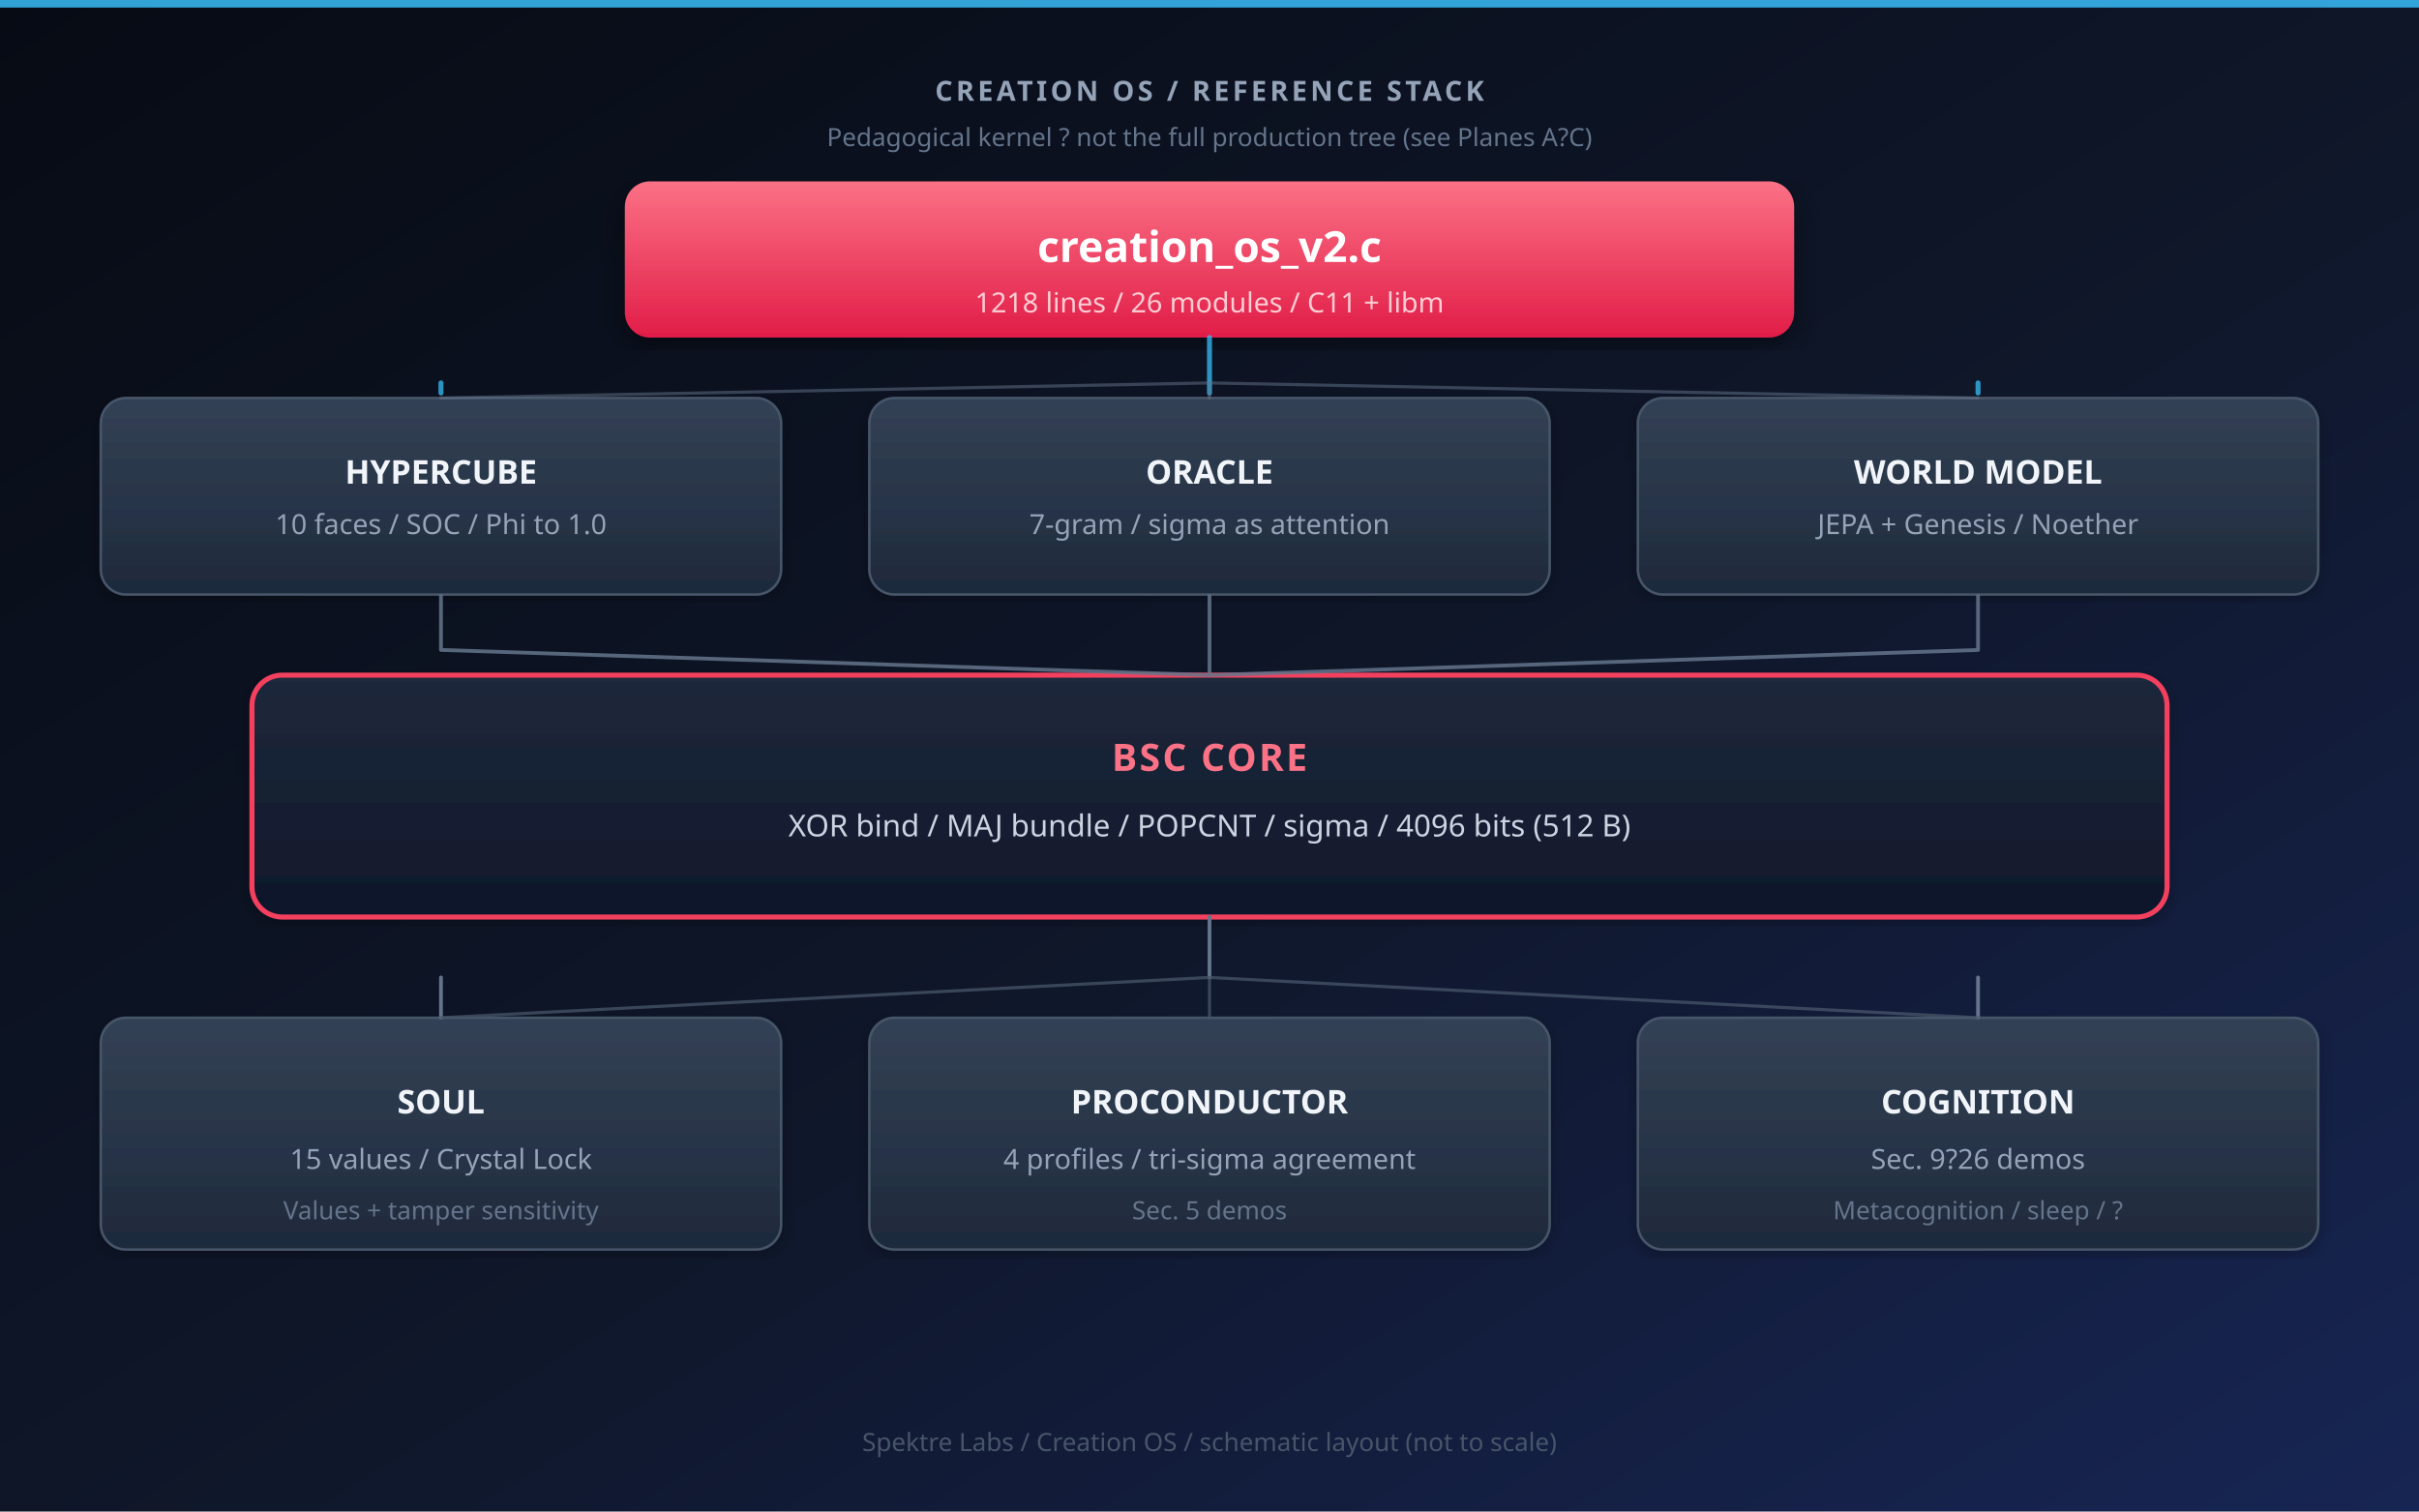
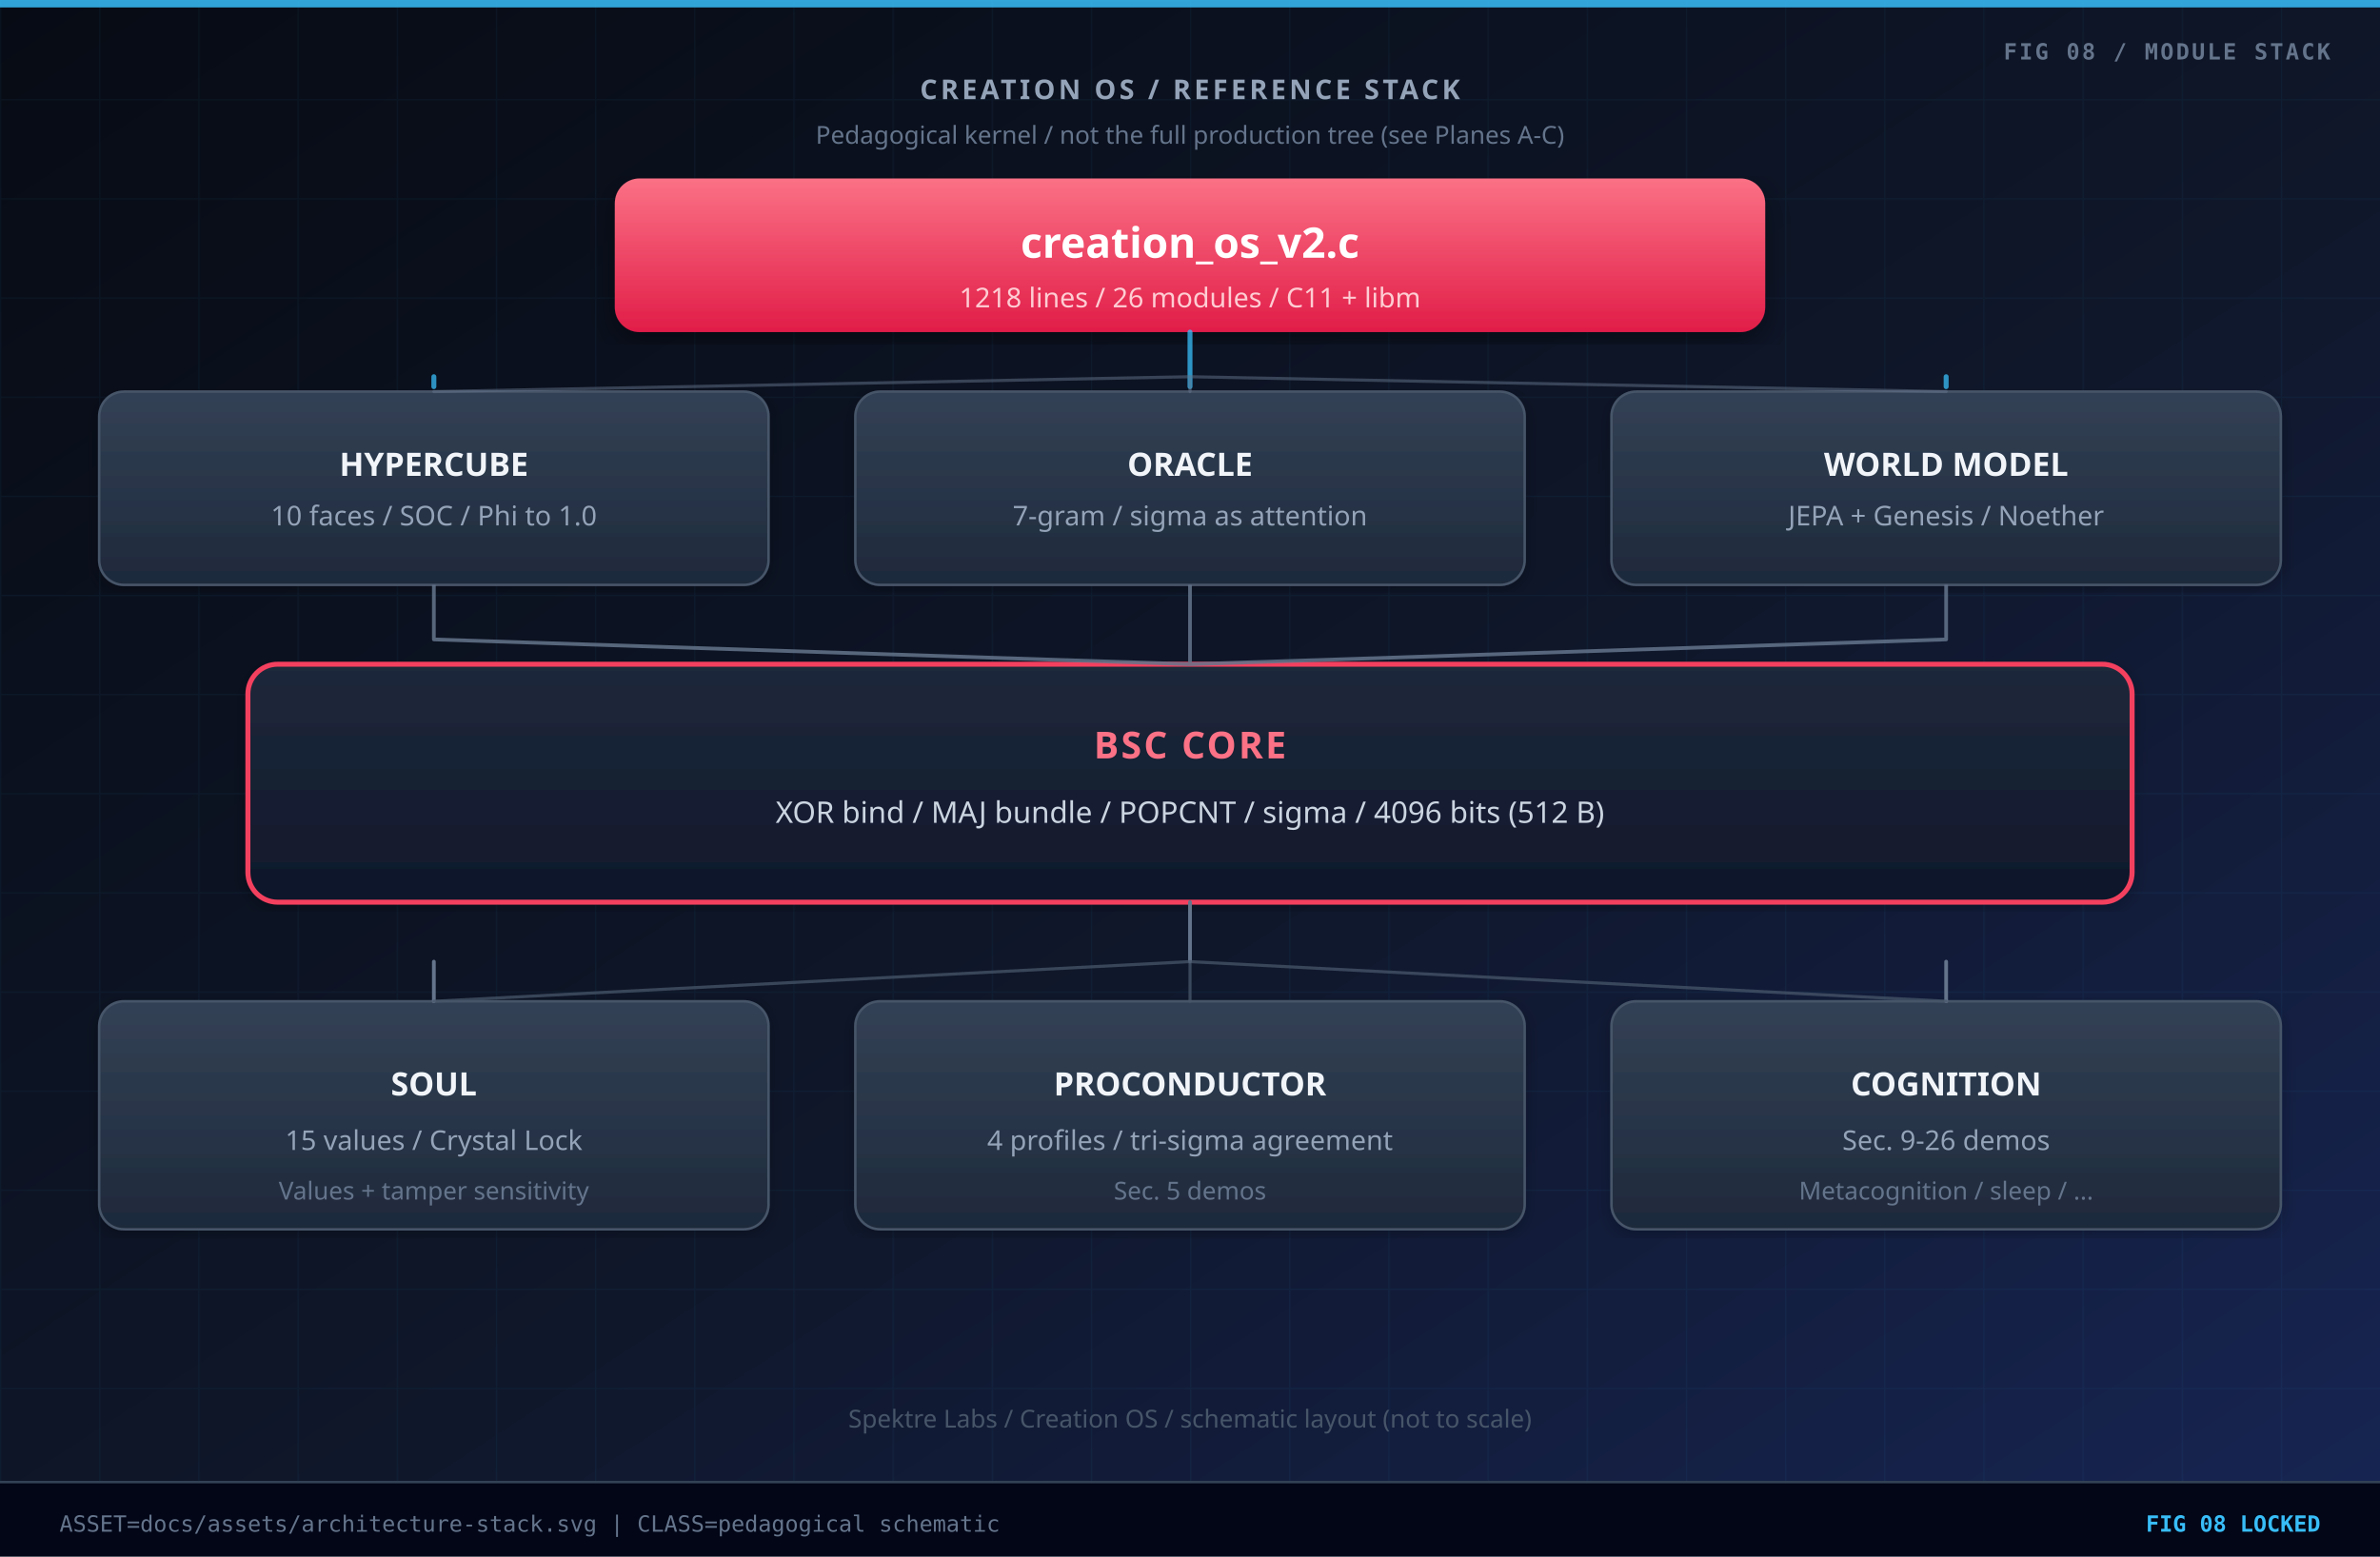
- <svg xmlns="http://www.w3.org/2000/svg" viewBox="0 0 960 600" role="img" aria-labelledby="title desc">
+ <svg xmlns="http://www.w3.org/2000/svg" viewBox="0 0 960 628" role="img" aria-labelledby="title desc">
  <defs>
    <linearGradient id="bg" x1="0%" y1="0%" x2="100%" y2="100%">
      <stop offset="0%" style="stop-color:#070b14" />
      <stop offset="55%" style="stop-color:#0f172a" />
      <stop offset="100%" style="stop-color:#172554" />
    </linearGradient>
    <linearGradient id="hero" x1="0%" y1="0%" x2="0%" y2="100%">
      <stop offset="0%" style="stop-color:#fb7185" />
      <stop offset="100%" style="stop-color:#e11d48" />
    </linearGradient>
    <linearGradient id="panel" x1="0%" y1="0%" x2="0%" y2="100%">
      <stop offset="0%" style="stop-color:#334155" />
      <stop offset="100%" style="stop-color:#1e293b" />
    </linearGradient>
    <linearGradient id="coreFill" x1="0%" y1="0%" x2="0%" y2="100%">
      <stop offset="0%" style="stop-color:#1e293b" />
      <stop offset="100%" style="stop-color:#0f172a" />
    </linearGradient>
    <filter id="elev" x="-8%" y="-8%" width="116%" height="116%">
      <feDropShadow dx="0" dy="4" stdDeviation="6" flood-color="#000" flood-opacity="0.45" />
    </filter>
    <filter id="soft" x="-4%" y="-4%" width="108%" height="108%">
      <feDropShadow dx="0" dy="2" stdDeviation="3" flood-color="#000" flood-opacity="0.25" />
    </filter>
+     <pattern id="as-grid" width="40" height="40" patternUnits="userSpaceOnUse">
+       <path d="M40 0H0V40" fill="none" stroke="#38bdf8" stroke-opacity="0.05" stroke-width="1" />
+     </pattern>
  </defs>
  <rect width="100%" height="100%" fill="url(#bg)" />
+   <rect width="960" height="628" fill="url(#as-grid)" />
  <rect x="0" y="0" width="960" height="3" fill="#38bdf8" opacity="0.85" />
+   <text x="940" y="24" text-anchor="end" fill="#64748b" font-family="ui-monospace,Menlo,monospace" font-size="9" font-weight="600" letter-spacing="0.1em">FIG 08 / MODULE STACK</text>
  <text x="480" y="40" text-anchor="middle" fill="#94a3b8" font-family="ui-sans-serif,system-ui,sans-serif" font-size="11" font-weight="600" letter-spacing="0.12em">CREATION OS / REFERENCE STACK</text>
-   <text x="480" y="58" text-anchor="middle" fill="#64748b" font-family="ui-sans-serif,system-ui,sans-serif" font-size="10">Pedagogical kernel ? not the full production tree (see Planes A?C)</text>
+   <text x="480" y="58" text-anchor="middle" fill="#64748b" font-family="ui-sans-serif,system-ui,sans-serif" font-size="10">Pedagogical kernel / not the full production tree (see Planes A-C)</text>
  <rect x="248" y="72" width="464" height="62" rx="10" fill="url(#hero)" filter="url(#elev)" />
  <text x="480" y="104" text-anchor="middle" fill="#fff" font-family="ui-sans-serif,system-ui,sans-serif" font-size="17" font-weight="700">creation_os_v2.c</text>
  <text x="480" y="124" text-anchor="middle" fill="#fecdd3" font-family="ui-sans-serif,system-ui,sans-serif" font-size="11">1218 lines / 26 modules / C11 + libm</text>
  <rect x="40" y="158" width="270" height="78" rx="10" fill="url(#panel)" stroke="#475569" stroke-width="1" filter="url(#soft)" />
  <text x="175" y="192" text-anchor="middle" fill="#f1f5f9" font-family="ui-sans-serif,system-ui,sans-serif" font-size="13" font-weight="700">HYPERCUBE</text>
  <text x="175" y="212" text-anchor="middle" fill="#94a3b8" font-family="ui-sans-serif,system-ui,sans-serif" font-size="11">10 faces / SOC / Phi to 1.0</text>
  <rect x="345" y="158" width="270" height="78" rx="10" fill="url(#panel)" stroke="#475569" stroke-width="1" filter="url(#soft)" />
  <text x="480" y="192" text-anchor="middle" fill="#f1f5f9" font-family="ui-sans-serif,system-ui,sans-serif" font-size="13" font-weight="700">ORACLE</text>
  <text x="480" y="212" text-anchor="middle" fill="#94a3b8" font-family="ui-sans-serif,system-ui,sans-serif" font-size="11">7-gram / sigma as attention</text>
  <rect x="650" y="158" width="270" height="78" rx="10" fill="url(#panel)" stroke="#475569" stroke-width="1" filter="url(#soft)" />
  <text x="785" y="192" text-anchor="middle" fill="#f1f5f9" font-family="ui-sans-serif,system-ui,sans-serif" font-size="13" font-weight="700">WORLD MODEL</text>
  <text x="785" y="212" text-anchor="middle" fill="#94a3b8" font-family="ui-sans-serif,system-ui,sans-serif" font-size="11">JEPA + Genesis / Noether</text>
  <path d="M480 134 L480 152 M175 152 L175 156 M480 152 L480 156 M785 152 L785 156" stroke="#38bdf8" stroke-width="2" fill="none" stroke-linecap="round" opacity="0.75" />
  <path d="M480 152 L175 158 M480 152 L480 158 M480 152 L785 158" stroke="#64748b" stroke-width="1.25" fill="none" stroke-linecap="round" opacity="0.5" />
  <rect x="100" y="268" width="760" height="96" rx="12" fill="url(#coreFill)" stroke="#f43f5e" stroke-width="2" filter="url(#soft)" />
  <text x="480" y="306" text-anchor="middle" fill="#fb7185" font-family="ui-sans-serif,system-ui,sans-serif" font-size="15" font-weight="800" letter-spacing="0.06em">BSC CORE</text>
  <text x="480" y="332" text-anchor="middle" fill="#cbd5e1" font-family="ui-sans-serif,system-ui,sans-serif" font-size="12">XOR bind / MAJ bundle / POPCNT / sigma / 4096 bits (512 B)</text>
  <path d="M175 236 L175 258 L480 268 M480 236 L480 268 M785 236 L785 258 L480 268" stroke="#64748b" stroke-width="1.5" fill="none" stroke-linejoin="round" opacity="0.85" />
  <rect x="40" y="404" width="270" height="92" rx="10" fill="url(#panel)" stroke="#475569" stroke-width="1" filter="url(#soft)" />
  <text x="175" y="442" text-anchor="middle" fill="#f1f5f9" font-family="ui-sans-serif,system-ui,sans-serif" font-size="13" font-weight="700">SOUL</text>
  <text x="175" y="464" text-anchor="middle" fill="#94a3b8" font-family="ui-sans-serif,system-ui,sans-serif" font-size="11">15 values / Crystal Lock</text>
  <text x="175" y="484" text-anchor="middle" fill="#64748b" font-family="ui-sans-serif,system-ui,sans-serif" font-size="10">Values + tamper sensitivity</text>
  <rect x="345" y="404" width="270" height="92" rx="10" fill="url(#panel)" stroke="#475569" stroke-width="1" filter="url(#soft)" />
  <text x="480" y="442" text-anchor="middle" fill="#f1f5f9" font-family="ui-sans-serif,system-ui,sans-serif" font-size="13" font-weight="700">PROCONDUCTOR</text>
  <text x="480" y="464" text-anchor="middle" fill="#94a3b8" font-family="ui-sans-serif,system-ui,sans-serif" font-size="11">4 profiles / tri-sigma agreement</text>
  <text x="480" y="484" text-anchor="middle" fill="#64748b" font-family="ui-sans-serif,system-ui,sans-serif" font-size="10">Sec. 5 demos</text>
  <rect x="650" y="404" width="270" height="92" rx="10" fill="url(#panel)" stroke="#475569" stroke-width="1" filter="url(#soft)" />
  <text x="785" y="442" text-anchor="middle" fill="#f1f5f9" font-family="ui-sans-serif,system-ui,sans-serif" font-size="13" font-weight="700">COGNITION</text>
-   <text x="785" y="464" text-anchor="middle" fill="#94a3b8" font-family="ui-sans-serif,system-ui,sans-serif" font-size="11">Sec. 9?26 demos</text>
-   <text x="785" y="484" text-anchor="middle" fill="#64748b" font-family="ui-sans-serif,system-ui,sans-serif" font-size="10">Metacognition / sleep / ?</text>
+   <text x="785" y="464" text-anchor="middle" fill="#94a3b8" font-family="ui-sans-serif,system-ui,sans-serif" font-size="11">Sec. 9-26 demos</text>
+   <text x="785" y="484" text-anchor="middle" fill="#64748b" font-family="ui-sans-serif,system-ui,sans-serif" font-size="10">Metacognition / sleep / ...</text>
  <path d="M480 364 L480 388 M175 388 L175 404 M785 388 L785 404" stroke="#64748b" stroke-width="1.5" fill="none" stroke-linecap="round" />
  <path d="M480 388 L175 404 M480 388 L480 404 M480 388 L785 404" stroke="#475569" stroke-width="1.25" fill="none" stroke-linecap="round" opacity="0.75" />
  <text x="480" y="576" text-anchor="middle" fill="#475569" font-family="ui-sans-serif,system-ui,sans-serif" font-size="10">Spektre Labs / Creation OS / schematic layout (not to scale)</text>
+   <rect x="0" y="598" width="960" height="30" fill="#020617" />
+   <line x1="0" y1="598" x2="960" y2="598" stroke="#334155" stroke-width="1" />
+   <text x="24" y="618" fill="#64748b" font-family="ui-monospace,Menlo,monospace" font-size="9">ASSET=docs/assets/architecture-stack.svg | CLASS=pedagogical schematic</text>
+   <text x="936" y="618" text-anchor="end" fill="#38bdf8" font-family="ui-monospace,Menlo,monospace" font-size="9" font-weight="600">FIG 08 LOCKED</text>
</svg>
